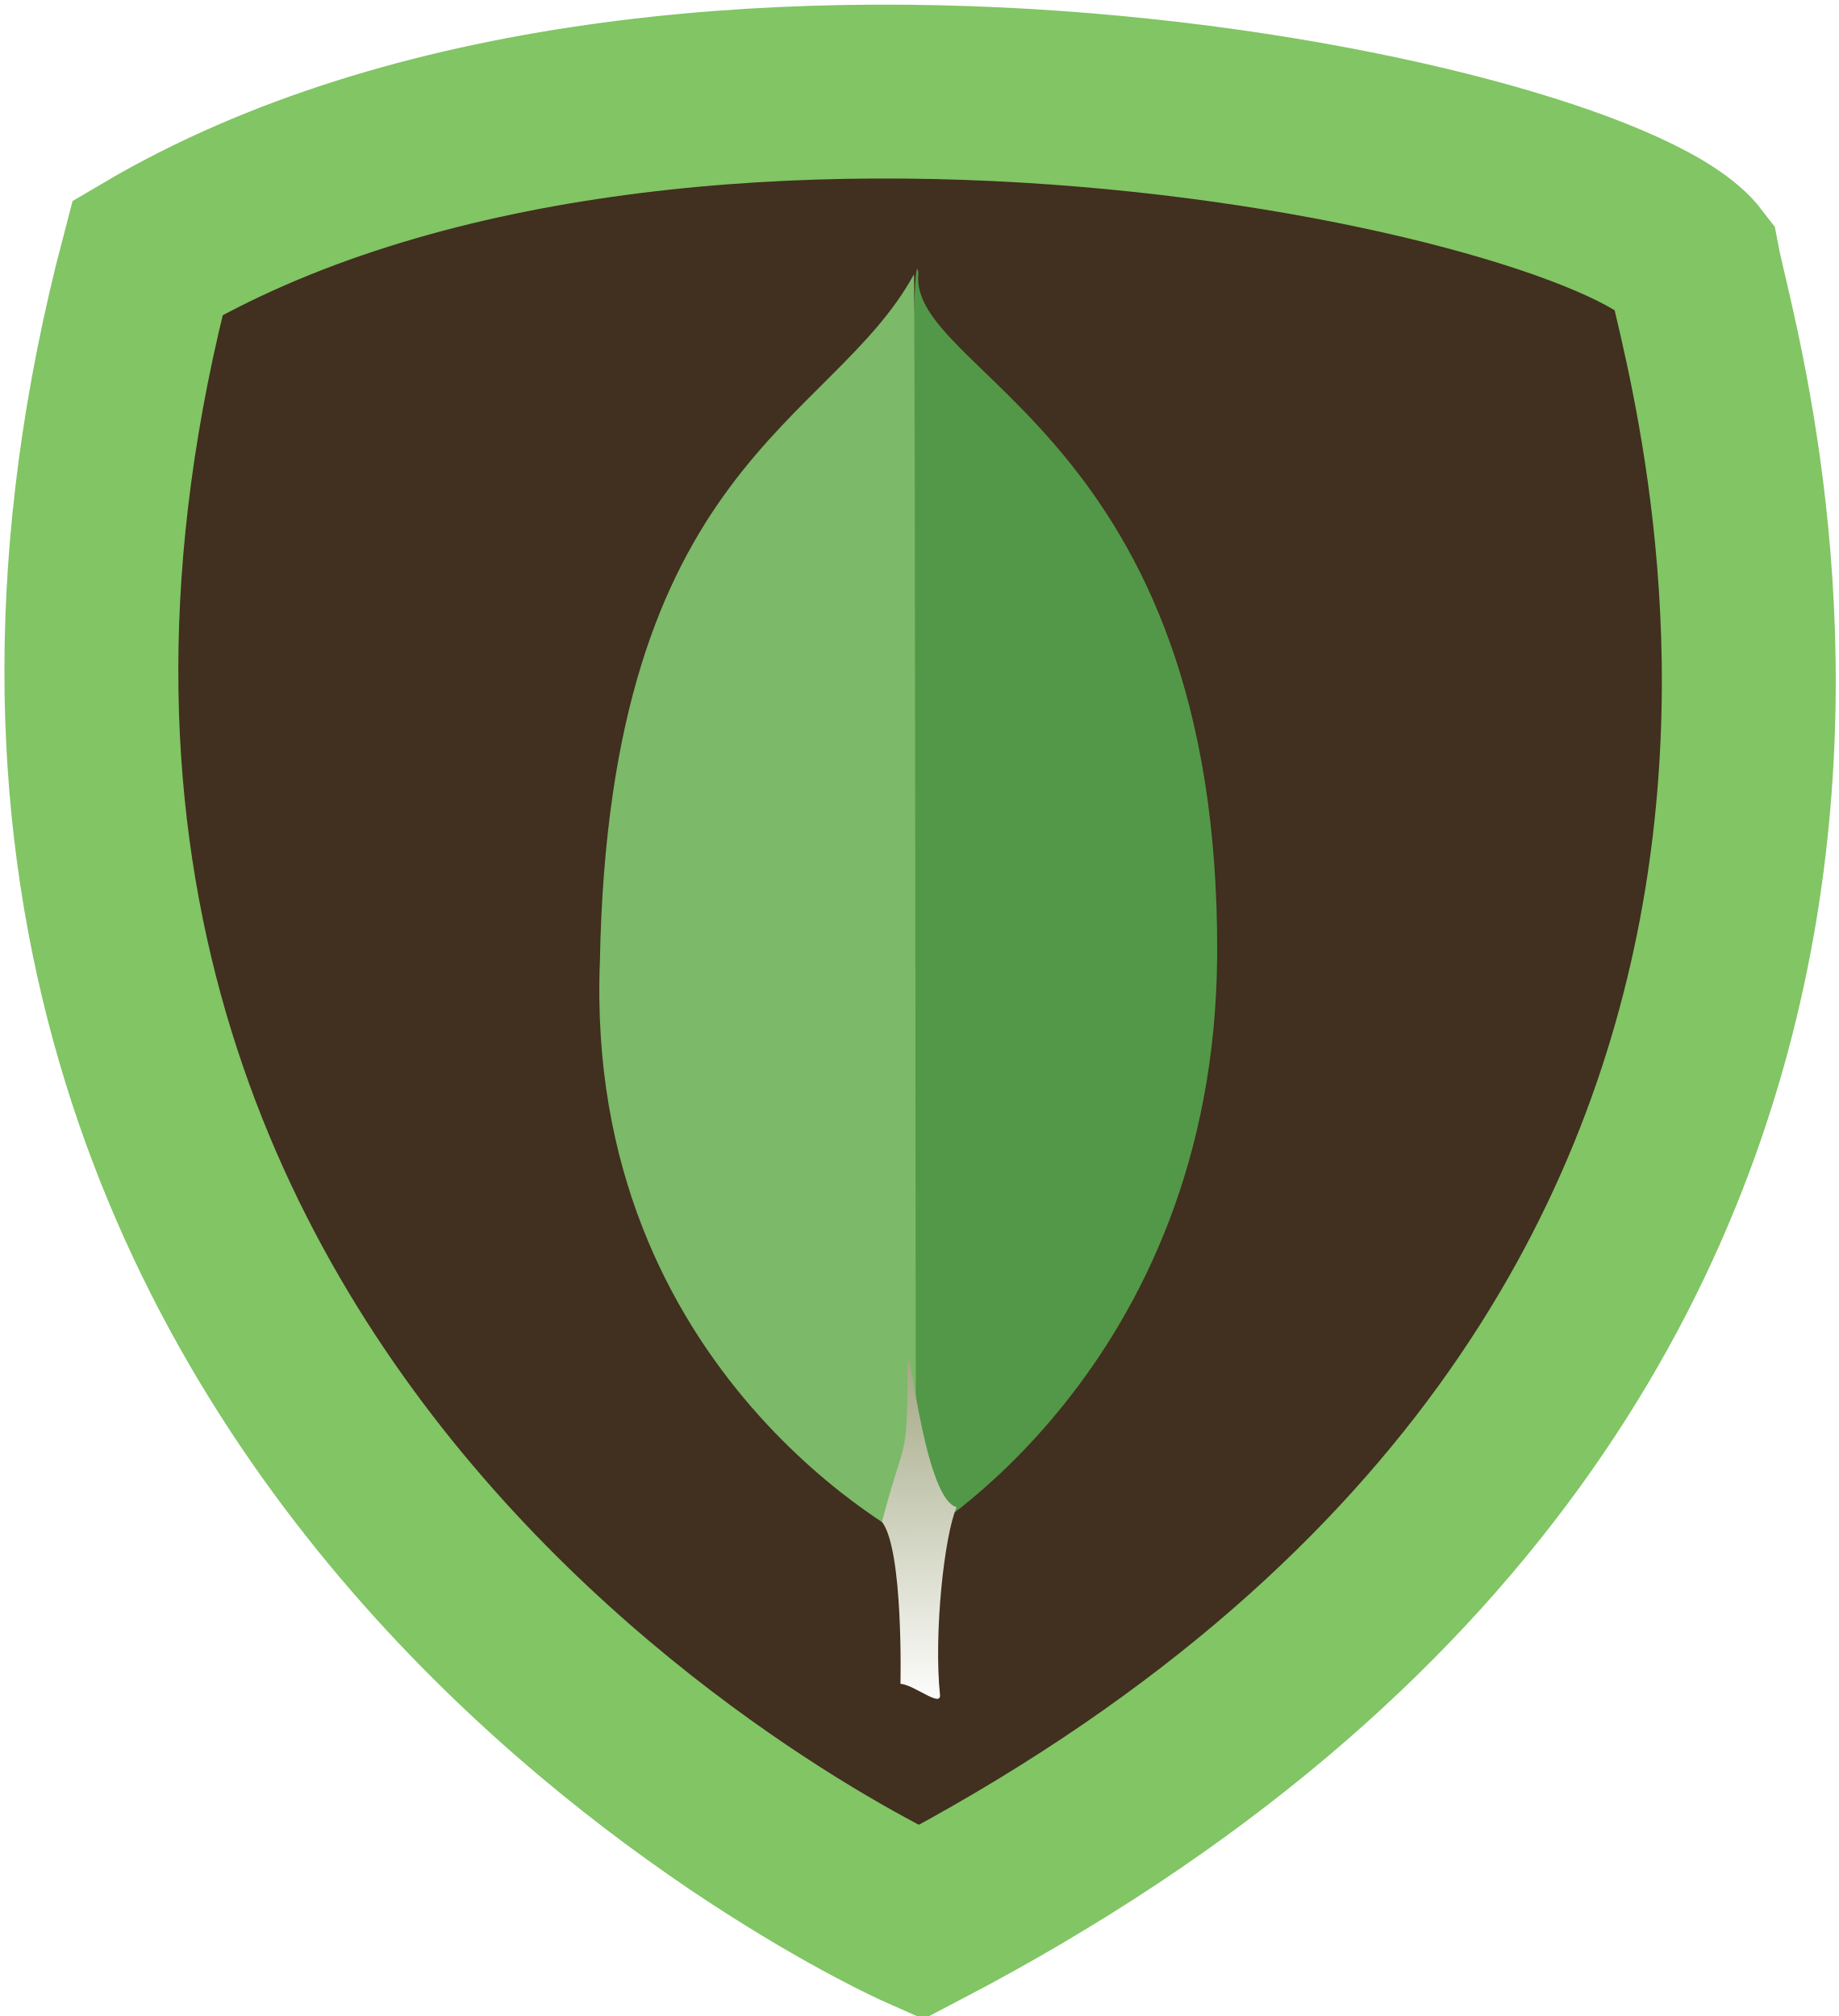
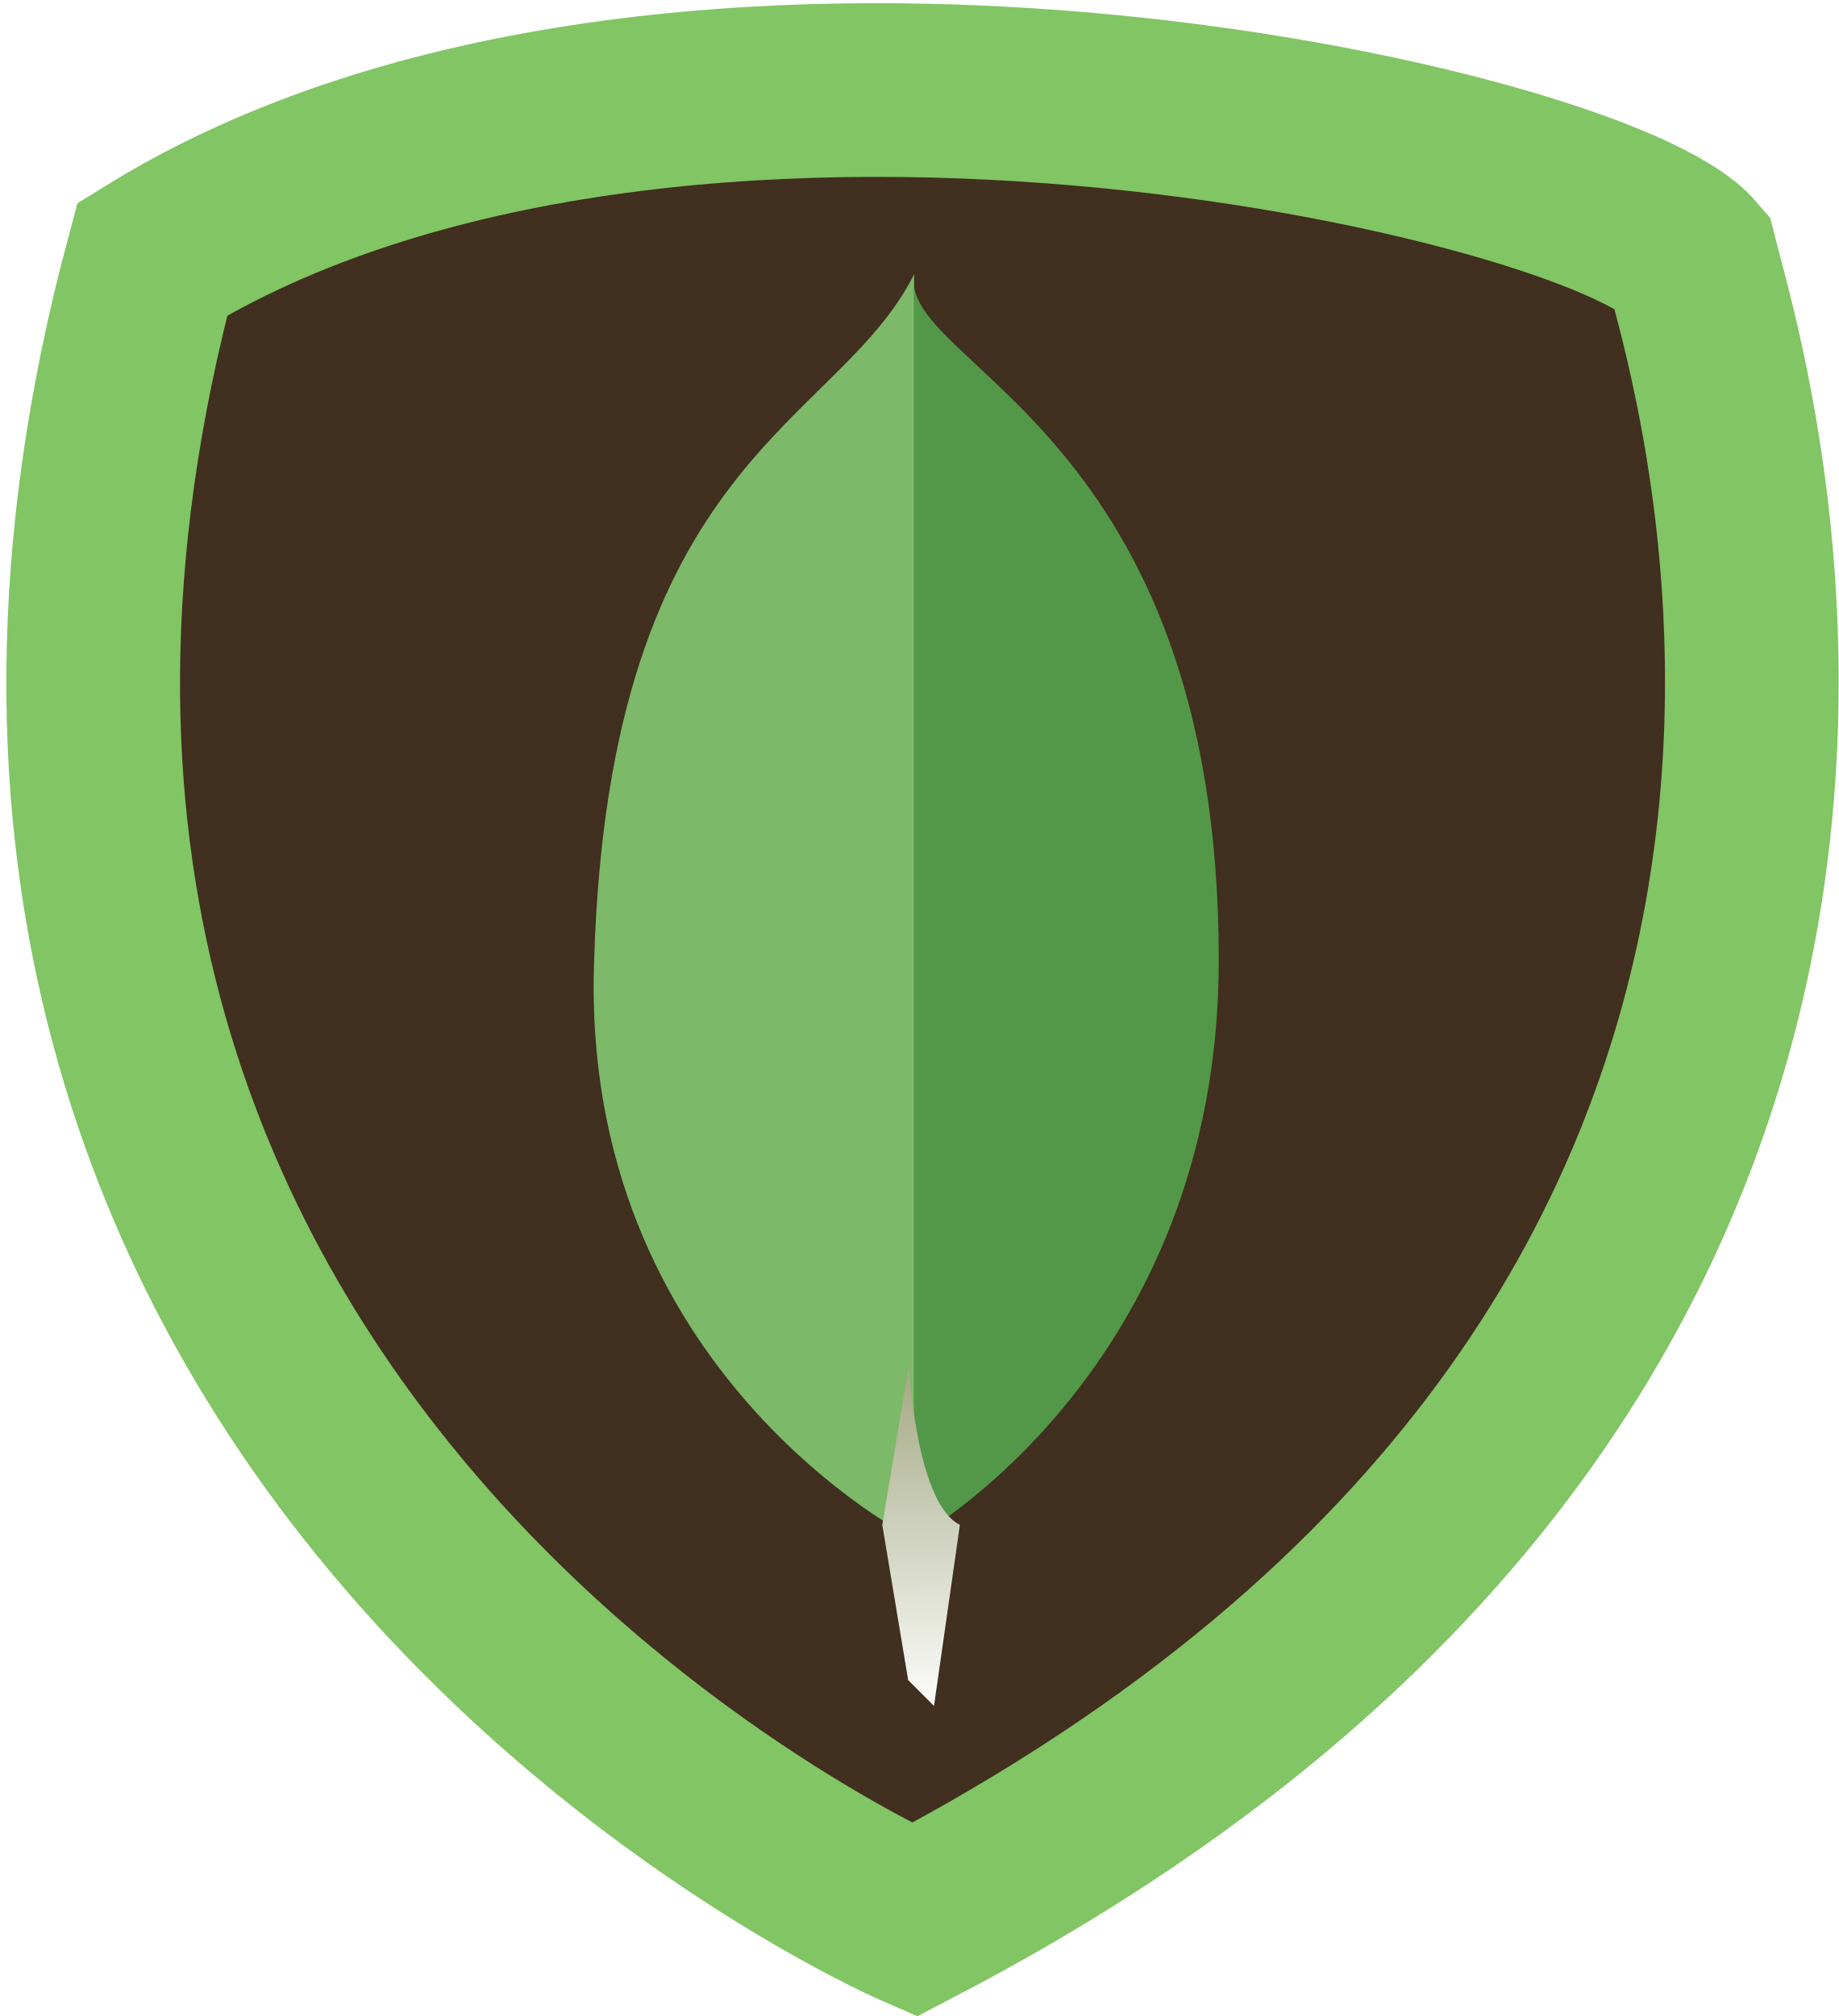
- <svg xmlns="http://www.w3.org/2000/svg" xmlns:xlink="http://www.w3.org/1999/xlink" viewBox="0 0 120.65 132.292" height="500" width="456">
+ <svg xmlns="http://www.w3.org/2000/svg" xmlns:xlink="http://www.w3.org/1999/xlink" viewBox="0 0 120.7 132.3">
+   <defs />
  <defs>
    <linearGradient id="a">
      <stop offset="0" stop-color="#a3a883" />
      <stop offset="1" stop-color="#fff" />
    </linearGradient>
-     <linearGradient gradientUnits="userSpaceOnUse" y2="159.366" x2="41.394" y1="145.863" x1="41.197" id="b" xlink:href="#a" />
+     <linearGradient id="b" x1="41.2" x2="41.4" y1="145.9" y2="159.4" gradientUnits="userSpaceOnUse" xlink:href="#a" />
  </defs>
-   <path d="M60.385 126.163S-10.747 94.61 9.681 16.913c34.654-20.428 95.572-7.296 101.408.364 1.46 7.66 21.522 71.132-50.704 108.886z" fill="#412f1f" stroke="#81c564" stroke-width="11.409" />
-   <path d="M60.258 17.914c-.904-5.73-.308 83.196-.308 83.196S79.72 89.9 79.854 62.624c.167-34.135-20.366-38.143-19.596-44.71z" fill="#529848" />
-   <path d="M59.958 18.008c.076-1.314.13 83.197.13 83.197s-21.816-10.896-20.73-38.152c.607-32.639 15.181-35.131 20.6-45.045z" fill="#7cb969" />
-   <path d="M40.579 158.429s.123-5.175-.715-6.259c.862-3.301.986-2.291.986-5.765 0-2.44.542 4.83 1.897 5.199-.468 1.084-.887 4.829-.64 7.268.024.468-.986-.394-1.528-.443z" fill="url(#b)" transform="translate(-9.82 -158.493) scale(1.69782)" />
+   <path fill="#412f1f" stroke="#81c564" stroke-width="11.4" d="M60 126S-11 95 10 17c34-21 95-7 101 0 2 8 22 71-51 109z" />
+   <path fill="#529848" d="M60 18v83s20-11 20-38c0-35-21-39-20-45z" />
+   <path fill="#7cb969" d="M60 18v83S38 90 39 63c1-33 16-35 21-45z" />
+   <path fill="url(#b)" d="M41 158l-1-6 1-6c0-2 0 5 2 6l-1 7-1-1z" transform="translate(-10 -158) scale(1.69782)" />
</svg>
